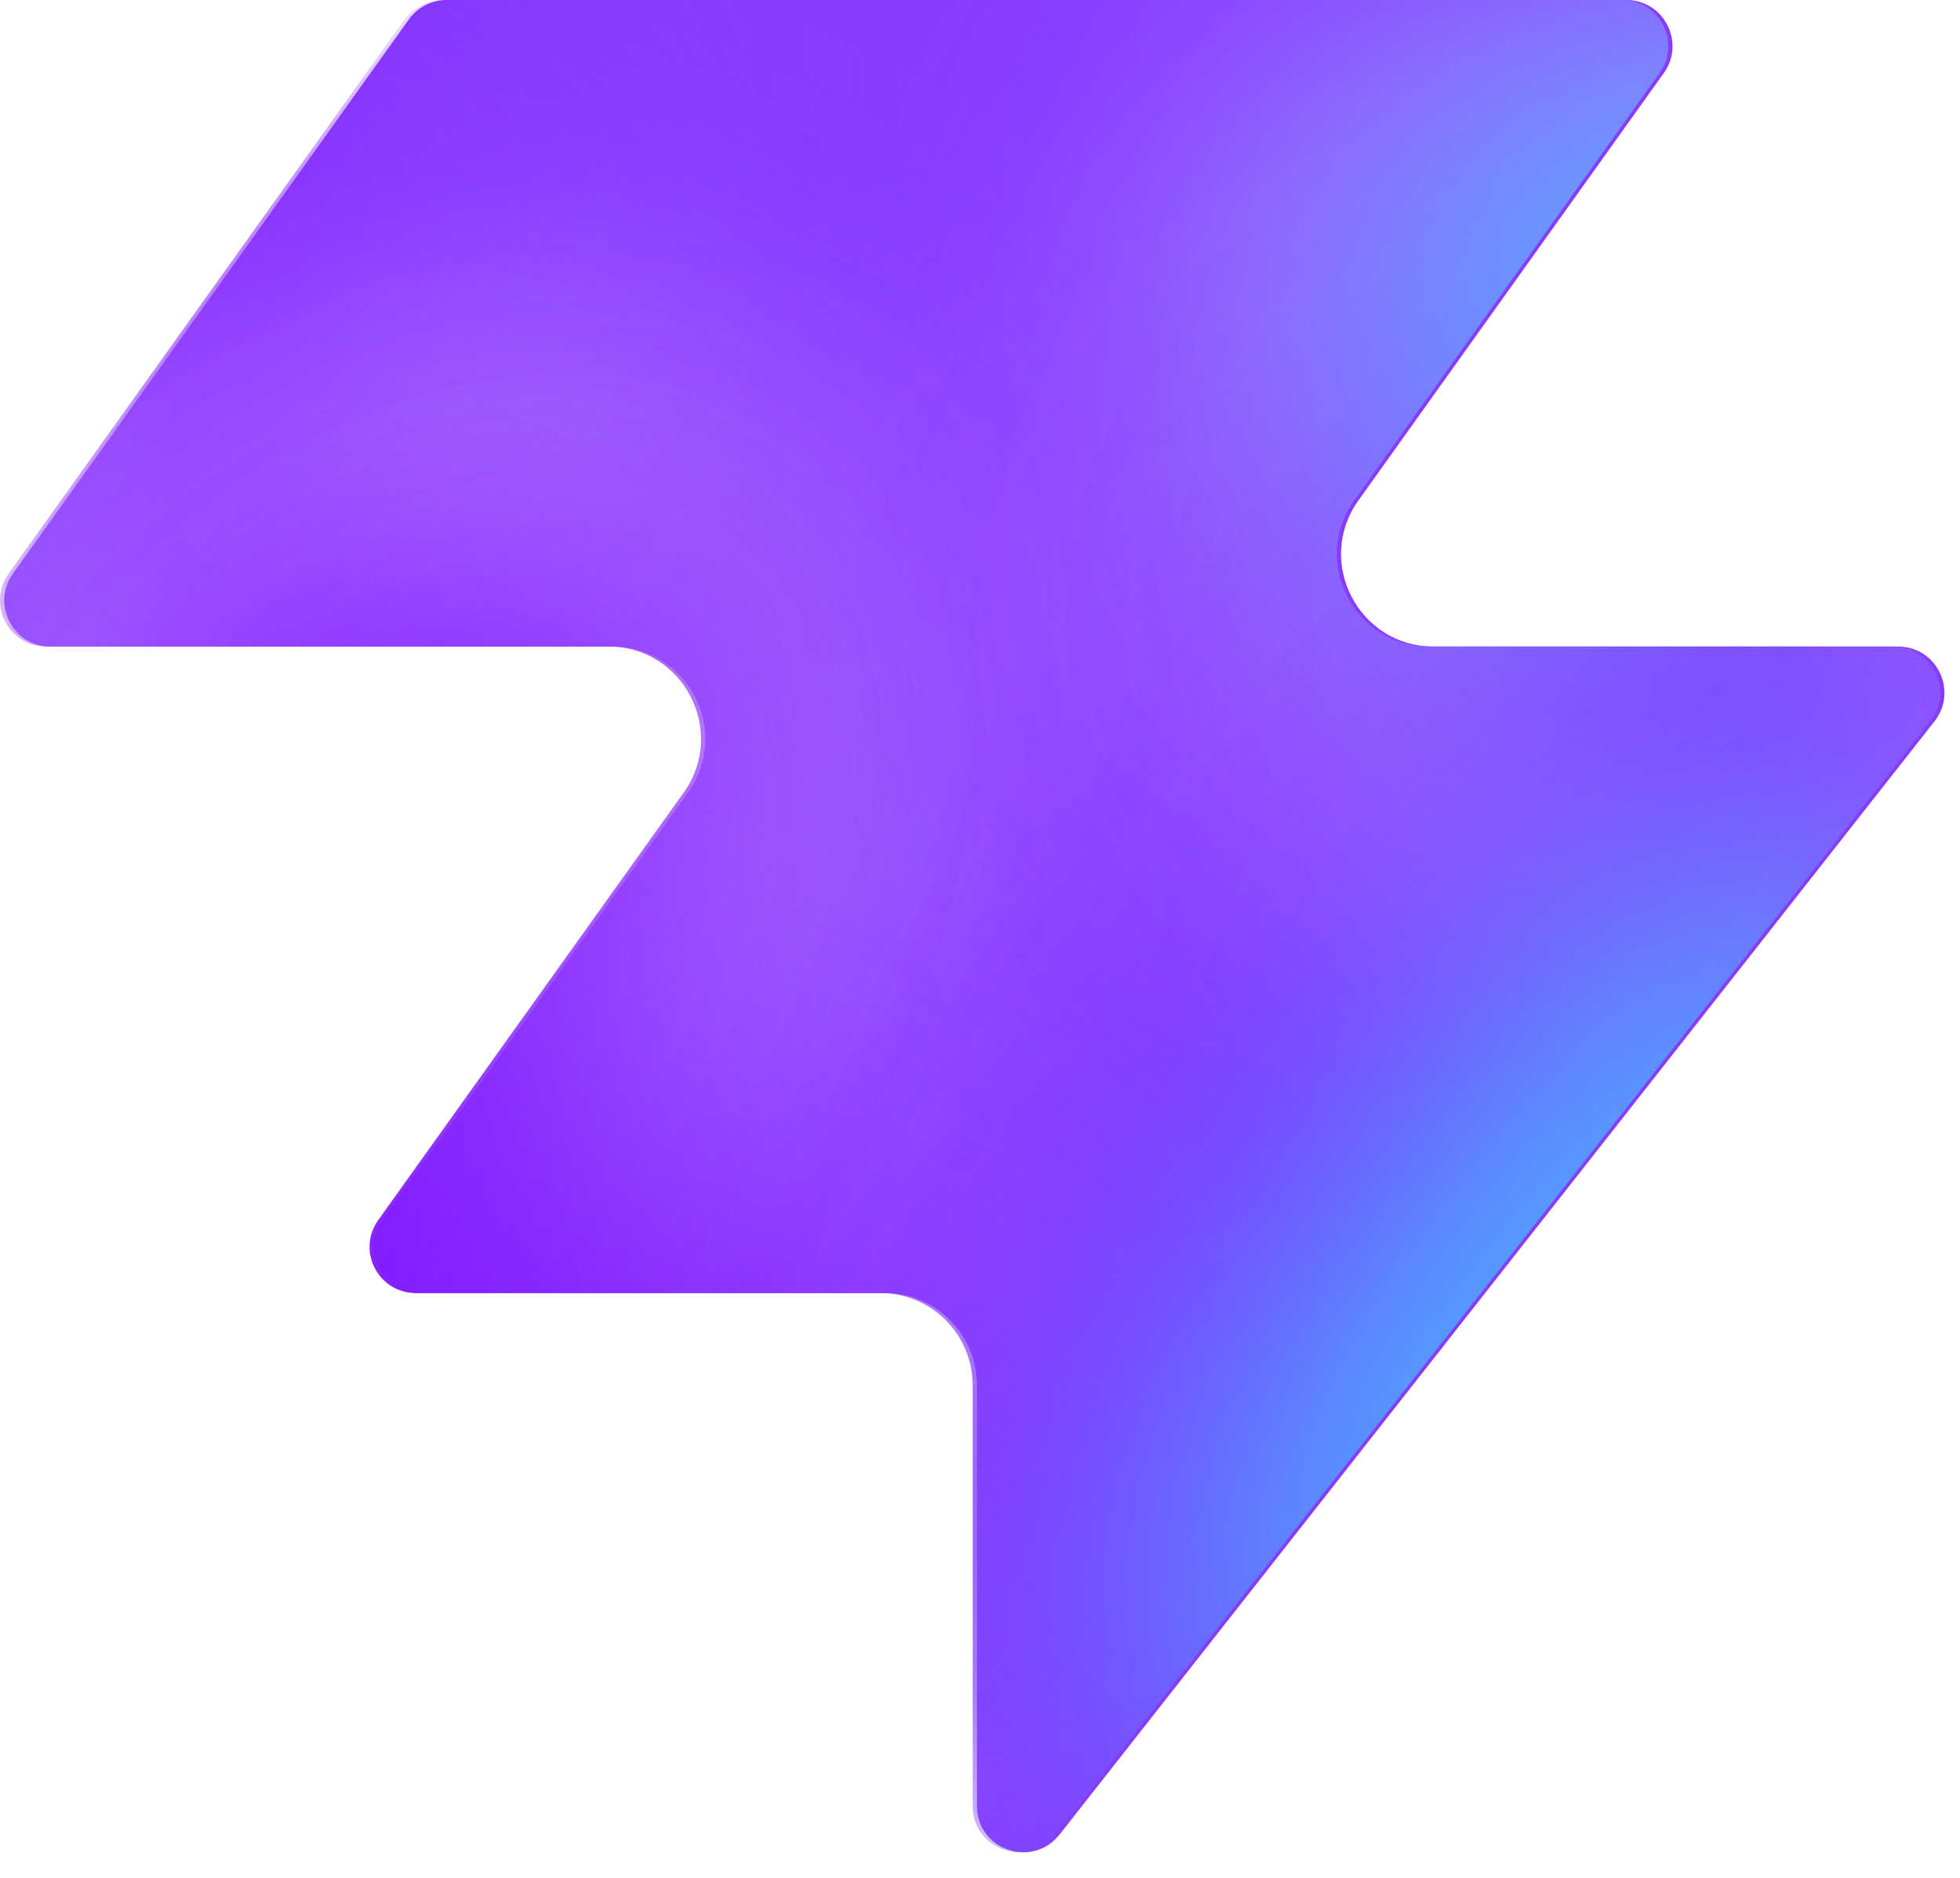
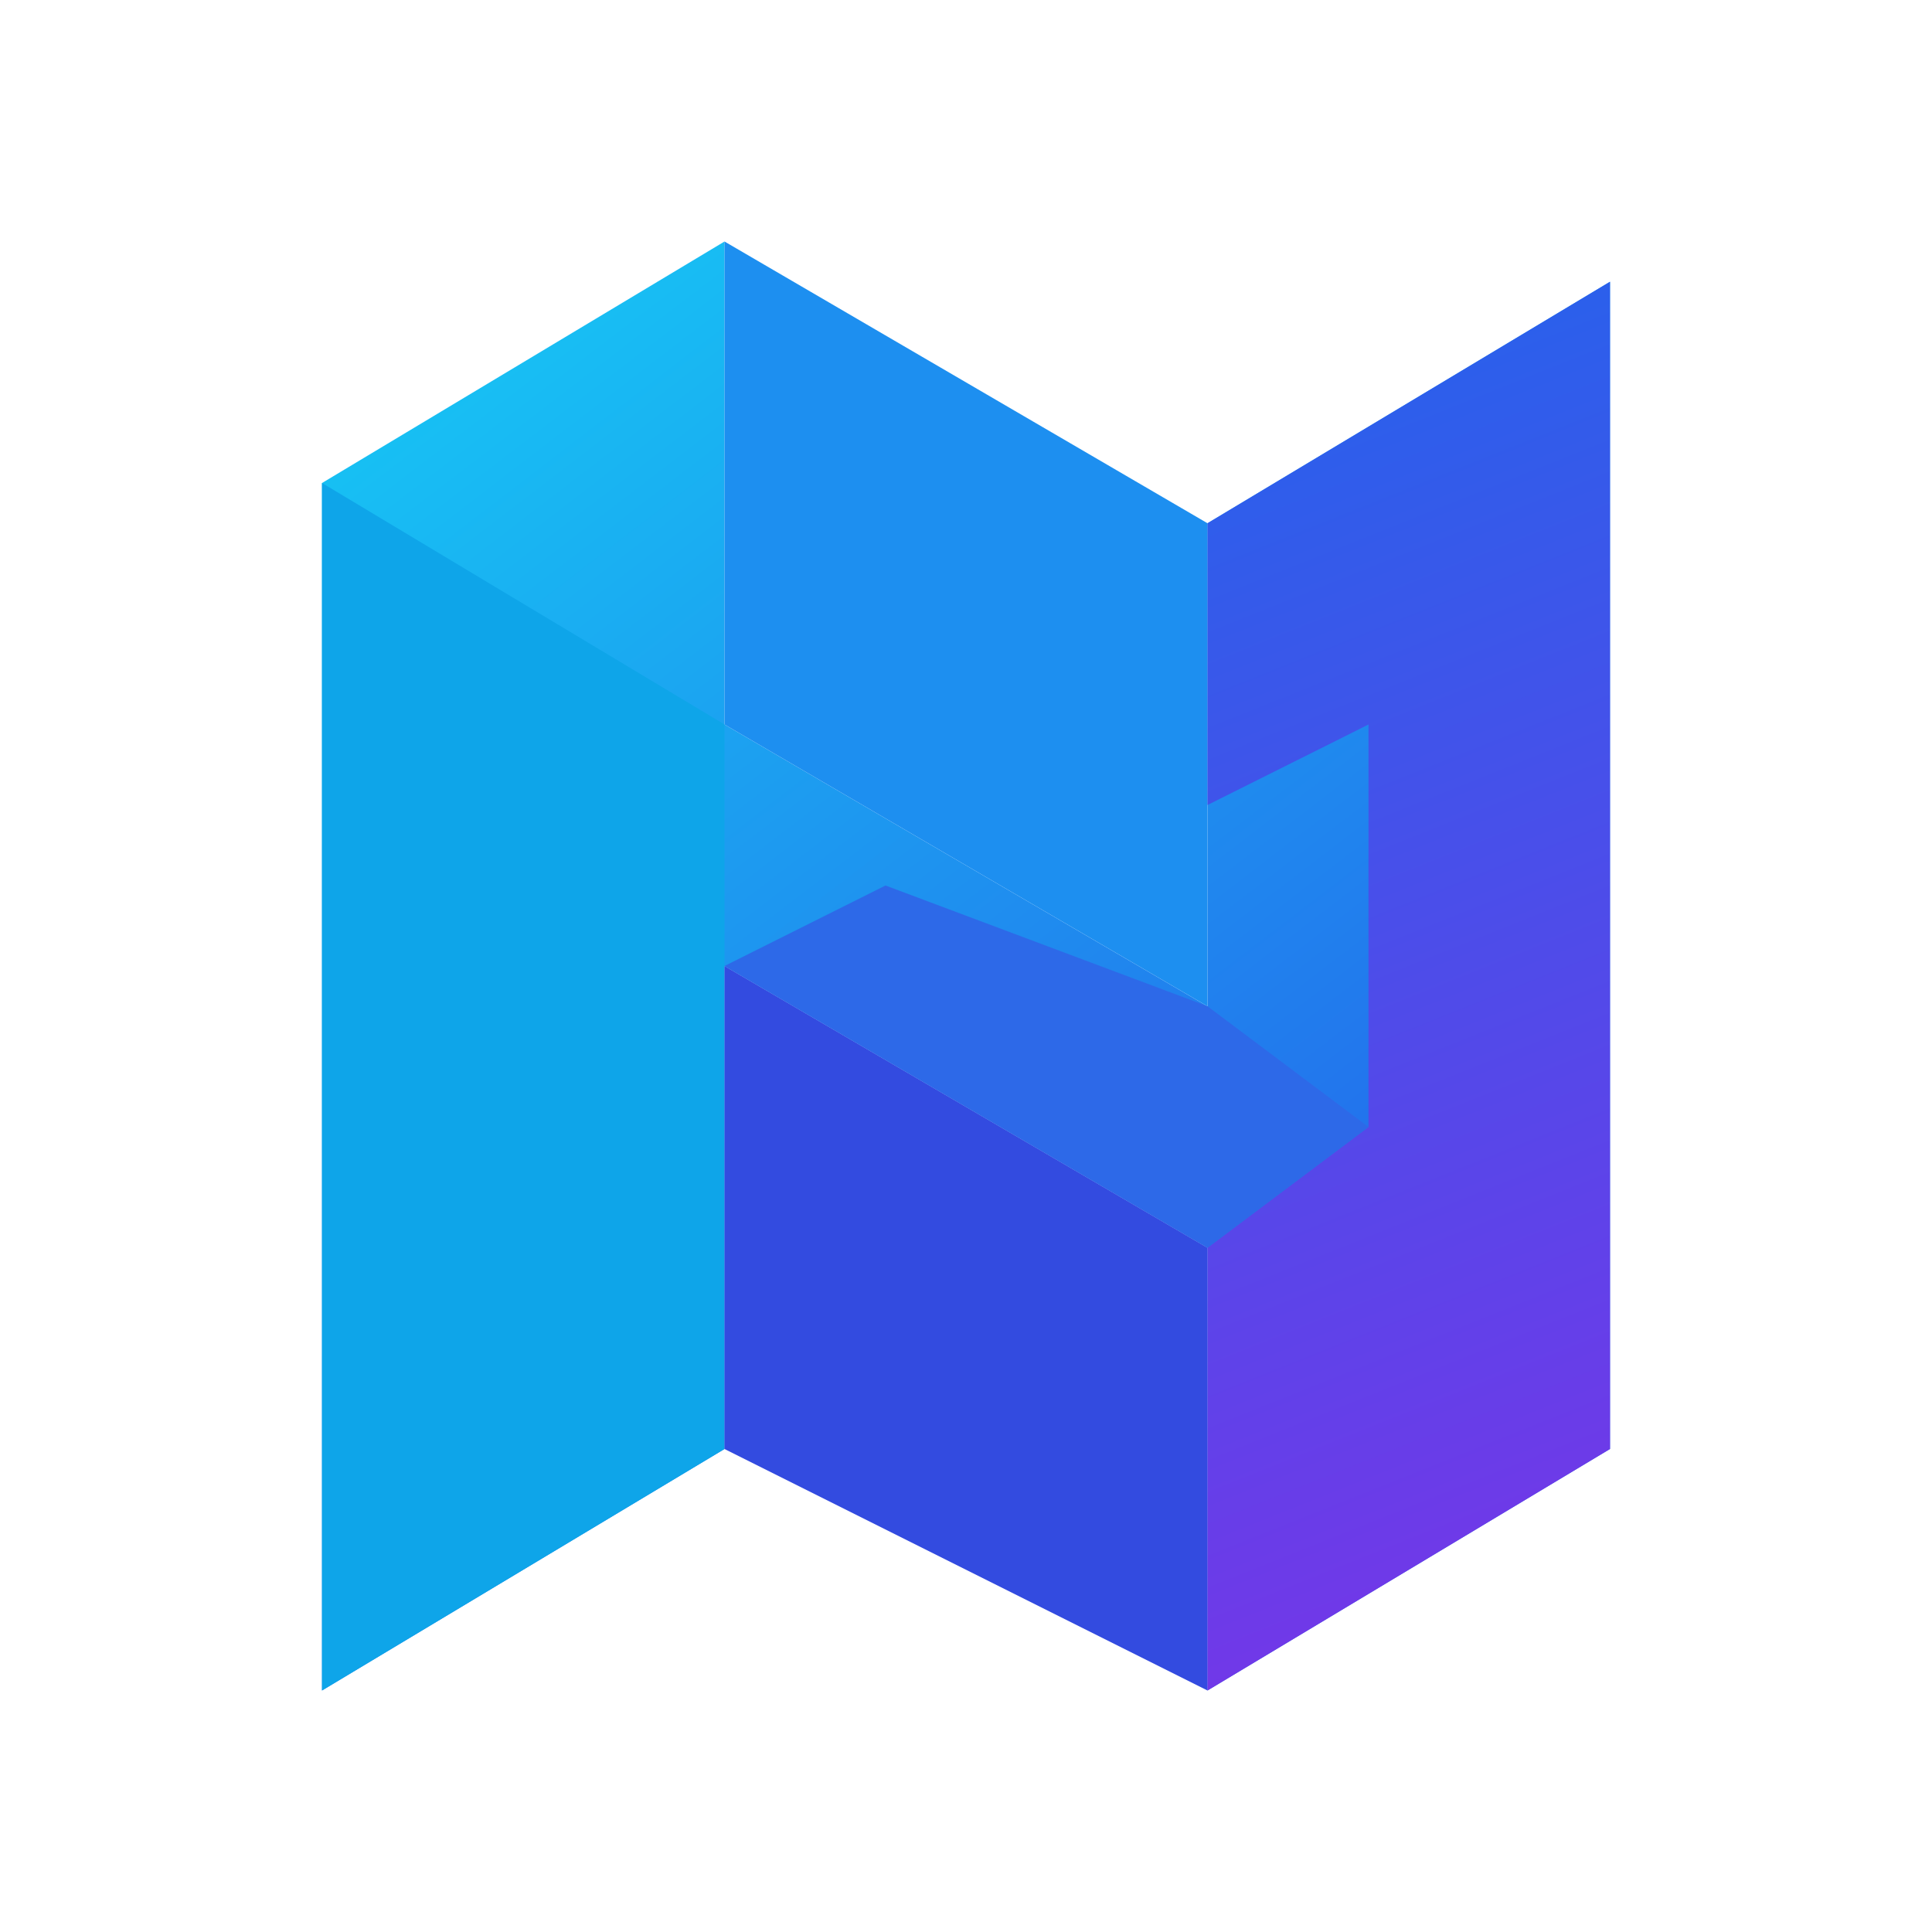
- <svg xmlns="http://www.w3.org/2000/svg" width="48" height="46" fill="none" viewBox="0 0 48 46">
-   <path fill="#863bff" d="M25.946 44.938c-.664.845-2.021.375-2.021-.698V33.937a2.26 2.26 0 0 0-2.262-2.262H10.287c-.92 0-1.456-1.04-.92-1.788l7.48-10.471c1.07-1.497 0-3.578-1.842-3.578H1.237c-.92 0-1.456-1.04-.92-1.788L10.013.474c.214-.297.556-.474.92-.474h28.894c.92 0 1.456 1.04.92 1.788l-7.48 10.471c-1.07 1.498 0 3.579 1.842 3.579h11.377c.943 0 1.473 1.088.89 1.83L25.947 44.94z" style="fill:#863bff;fill:color(display-p3 .525 .23 1);fill-opacity:1" />
-   <mask id="a" width="48" height="46" x="0" y="0" maskUnits="userSpaceOnUse" style="mask-type:alpha">
-     <path fill="#000" d="M25.842 44.938c-.664.844-2.021.375-2.021-.698V33.937a2.26 2.26 0 0 0-2.262-2.262H10.183c-.92 0-1.456-1.04-.92-1.788l7.48-10.471c1.07-1.498 0-3.579-1.842-3.579H1.133c-.92 0-1.456-1.04-.92-1.787L9.91.473c.214-.297.556-.474.92-.474h28.894c.92 0 1.456 1.04.92 1.788l-7.48 10.471c-1.07 1.498 0 3.578 1.842 3.578h11.377c.943 0 1.473 1.088.89 1.832L25.843 44.94z" style="fill:#000;fill-opacity:1" />
-   </mask>
-   <g mask="url(#a)">
-     <g filter="url(#b)">
-       <ellipse cx="5.508" cy="14.704" fill="#ede6ff" rx="5.508" ry="14.704" style="fill:#ede6ff;fill:color(display-p3 .927 .903 1);fill-opacity:1" transform="matrix(.00324 1 1 -.00324 -4.47 31.516)" />
-     </g>
-     <g filter="url(#c)">
-       <ellipse cx="10.399" cy="29.851" fill="#ede6ff" rx="10.399" ry="29.851" style="fill:#ede6ff;fill:color(display-p3 .927 .903 1);fill-opacity:1" transform="matrix(.00324 1 1 -.00324 -39.328 7.883)" />
-     </g>
-     <g filter="url(#d)">
-       <ellipse cx="5.508" cy="30.487" fill="#7e14ff" rx="5.508" ry="30.487" style="fill:#7e14ff;fill:color(display-p3 .492 .077 1);fill-opacity:1" transform="rotate(89.814 -25.913 -14.639)scale(1 -1)" />
-     </g>
-     <g filter="url(#e)">
-       <ellipse cx="5.508" cy="30.599" fill="#7e14ff" rx="5.508" ry="30.599" style="fill:#7e14ff;fill:color(display-p3 .492 .077 1);fill-opacity:1" transform="rotate(89.814 -32.644 -3.334)scale(1 -1)" />
-     </g>
-     <g filter="url(#f)">
-       <ellipse cx="5.508" cy="30.599" fill="#7e14ff" rx="5.508" ry="30.599" style="fill:#7e14ff;fill:color(display-p3 .492 .077 1);fill-opacity:1" transform="matrix(.00324 1 1 -.00324 -34.34 30.47)" />
-     </g>
-     <g filter="url(#g)">
-       <ellipse cx="14.072" cy="22.078" fill="#ede6ff" rx="14.072" ry="22.078" style="fill:#ede6ff;fill:color(display-p3 .927 .903 1);fill-opacity:1" transform="rotate(93.35 24.506 48.493)scale(-1 1)" />
-     </g>
-     <g filter="url(#h)">
-       <ellipse cx="3.47" cy="21.501" fill="#7e14ff" rx="3.47" ry="21.501" style="fill:#7e14ff;fill:color(display-p3 .492 .077 1);fill-opacity:1" transform="rotate(89.009 28.708 47.59)scale(-1 1)" />
-     </g>
-     <g filter="url(#i)">
-       <ellipse cx="3.47" cy="21.501" fill="#7e14ff" rx="3.47" ry="21.501" style="fill:#7e14ff;fill:color(display-p3 .492 .077 1);fill-opacity:1" transform="rotate(89.009 28.708 47.59)scale(-1 1)" />
-     </g>
-     <g filter="url(#j)">
-       <ellipse cx=".387" cy="8.972" fill="#7e14ff" rx="4.407" ry="29.108" style="fill:#7e14ff;fill:color(display-p3 .492 .077 1);fill-opacity:1" transform="rotate(39.51 .387 8.972)" />
-     </g>
-     <g filter="url(#k)">
-       <ellipse cx="47.523" cy="-6.092" fill="#7e14ff" rx="4.407" ry="29.108" style="fill:#7e14ff;fill:color(display-p3 .492 .077 1);fill-opacity:1" transform="rotate(37.892 47.523 -6.092)" />
-     </g>
-     <g filter="url(#l)">
-       <ellipse cx="41.412" cy="6.333" fill="#47bfff" rx="5.971" ry="9.665" style="fill:#47bfff;fill:color(display-p3 .28 .748 1);fill-opacity:1" transform="rotate(37.892 41.412 6.333)" />
-     </g>
-     <g filter="url(#m)">
-       <ellipse cx="-1.879" cy="38.332" fill="#7e14ff" rx="4.407" ry="29.108" style="fill:#7e14ff;fill:color(display-p3 .492 .077 1);fill-opacity:1" transform="rotate(37.892 -1.88 38.332)" />
-     </g>
-     <g filter="url(#n)">
-       <ellipse cx="-1.879" cy="38.332" fill="#7e14ff" rx="4.407" ry="29.108" style="fill:#7e14ff;fill:color(display-p3 .492 .077 1);fill-opacity:1" transform="rotate(37.892 -1.88 38.332)" />
-     </g>
-     <g filter="url(#o)">
-       <ellipse cx="35.651" cy="29.907" fill="#7e14ff" rx="4.407" ry="29.108" style="fill:#7e14ff;fill:color(display-p3 .492 .077 1);fill-opacity:1" transform="rotate(37.892 35.651 29.907)" />
-     </g>
-     <g filter="url(#p)">
-       <ellipse cx="38.418" cy="32.4" fill="#47bfff" rx="5.971" ry="15.297" style="fill:#47bfff;fill:color(display-p3 .28 .748 1);fill-opacity:1" transform="rotate(37.892 38.418 32.4)" />
-     </g>
-   </g>
+ <svg xmlns="http://www.w3.org/2000/svg" viewBox="0 0 48 48" fill="none">
  <defs>
-     <filter id="b" width="60.045" height="41.654" x="-19.77" y="16.149" color-interpolation-filters="sRGB" filterUnits="userSpaceOnUse">
-       <feFlood flood-opacity="0" result="BackgroundImageFix" />
-       <feBlend in="SourceGraphic" in2="BackgroundImageFix" result="shape" />
-       <feGaussianBlur result="effect1_foregroundBlur_2002_17158" stdDeviation="7.659" />
-     </filter>
-     <filter id="c" width="90.34" height="51.437" x="-54.613" y="-7.533" color-interpolation-filters="sRGB" filterUnits="userSpaceOnUse">
-       <feFlood flood-opacity="0" result="BackgroundImageFix" />
-       <feBlend in="SourceGraphic" in2="BackgroundImageFix" result="shape" />
-       <feGaussianBlur result="effect1_foregroundBlur_2002_17158" stdDeviation="7.659" />
-     </filter>
-     <filter id="d" width="79.355" height="29.4" x="-49.64" y="2.03" color-interpolation-filters="sRGB" filterUnits="userSpaceOnUse">
-       <feFlood flood-opacity="0" result="BackgroundImageFix" />
-       <feBlend in="SourceGraphic" in2="BackgroundImageFix" result="shape" />
-       <feGaussianBlur result="effect1_foregroundBlur_2002_17158" stdDeviation="4.596" />
-     </filter>
-     <filter id="e" width="79.579" height="29.4" x="-45.045" y="20.029" color-interpolation-filters="sRGB" filterUnits="userSpaceOnUse">
-       <feFlood flood-opacity="0" result="BackgroundImageFix" />
-       <feBlend in="SourceGraphic" in2="BackgroundImageFix" result="shape" />
-       <feGaussianBlur result="effect1_foregroundBlur_2002_17158" stdDeviation="4.596" />
-     </filter>
-     <filter id="f" width="79.579" height="29.4" x="-43.513" y="21.178" color-interpolation-filters="sRGB" filterUnits="userSpaceOnUse">
-       <feFlood flood-opacity="0" result="BackgroundImageFix" />
-       <feBlend in="SourceGraphic" in2="BackgroundImageFix" result="shape" />
-       <feGaussianBlur result="effect1_foregroundBlur_2002_17158" stdDeviation="4.596" />
-     </filter>
-     <filter id="g" width="74.749" height="58.852" x="15.756" y="-17.901" color-interpolation-filters="sRGB" filterUnits="userSpaceOnUse">
-       <feFlood flood-opacity="0" result="BackgroundImageFix" />
-       <feBlend in="SourceGraphic" in2="BackgroundImageFix" result="shape" />
-       <feGaussianBlur result="effect1_foregroundBlur_2002_17158" stdDeviation="7.659" />
-     </filter>
-     <filter id="h" width="61.377" height="25.362" x="23.548" y="2.284" color-interpolation-filters="sRGB" filterUnits="userSpaceOnUse">
-       <feFlood flood-opacity="0" result="BackgroundImageFix" />
-       <feBlend in="SourceGraphic" in2="BackgroundImageFix" result="shape" />
-       <feGaussianBlur result="effect1_foregroundBlur_2002_17158" stdDeviation="4.596" />
-     </filter>
-     <filter id="i" width="61.377" height="25.362" x="23.548" y="2.284" color-interpolation-filters="sRGB" filterUnits="userSpaceOnUse">
-       <feFlood flood-opacity="0" result="BackgroundImageFix" />
-       <feBlend in="SourceGraphic" in2="BackgroundImageFix" result="shape" />
-       <feGaussianBlur result="effect1_foregroundBlur_2002_17158" stdDeviation="4.596" />
-     </filter>
-     <filter id="j" width="56.045" height="63.649" x="-27.636" y="-22.853" color-interpolation-filters="sRGB" filterUnits="userSpaceOnUse">
-       <feFlood flood-opacity="0" result="BackgroundImageFix" />
-       <feBlend in="SourceGraphic" in2="BackgroundImageFix" result="shape" />
-       <feGaussianBlur result="effect1_foregroundBlur_2002_17158" stdDeviation="4.596" />
-     </filter>
-     <filter id="k" width="54.814" height="64.646" x="20.116" y="-38.415" color-interpolation-filters="sRGB" filterUnits="userSpaceOnUse">
-       <feFlood flood-opacity="0" result="BackgroundImageFix" />
-       <feBlend in="SourceGraphic" in2="BackgroundImageFix" result="shape" />
-       <feGaussianBlur result="effect1_foregroundBlur_2002_17158" stdDeviation="4.596" />
-     </filter>
-     <filter id="l" width="33.541" height="35.313" x="24.641" y="-11.323" color-interpolation-filters="sRGB" filterUnits="userSpaceOnUse">
-       <feFlood flood-opacity="0" result="BackgroundImageFix" />
-       <feBlend in="SourceGraphic" in2="BackgroundImageFix" result="shape" />
-       <feGaussianBlur result="effect1_foregroundBlur_2002_17158" stdDeviation="4.596" />
-     </filter>
-     <filter id="m" width="54.814" height="64.646" x="-29.286" y="6.009" color-interpolation-filters="sRGB" filterUnits="userSpaceOnUse">
-       <feFlood flood-opacity="0" result="BackgroundImageFix" />
-       <feBlend in="SourceGraphic" in2="BackgroundImageFix" result="shape" />
-       <feGaussianBlur result="effect1_foregroundBlur_2002_17158" stdDeviation="4.596" />
-     </filter>
-     <filter id="n" width="54.814" height="64.646" x="-29.286" y="6.009" color-interpolation-filters="sRGB" filterUnits="userSpaceOnUse">
-       <feFlood flood-opacity="0" result="BackgroundImageFix" />
-       <feBlend in="SourceGraphic" in2="BackgroundImageFix" result="shape" />
-       <feGaussianBlur result="effect1_foregroundBlur_2002_17158" stdDeviation="4.596" />
-     </filter>
-     <filter id="o" width="54.814" height="64.646" x="8.244" y="-2.416" color-interpolation-filters="sRGB" filterUnits="userSpaceOnUse">
-       <feFlood flood-opacity="0" result="BackgroundImageFix" />
-       <feBlend in="SourceGraphic" in2="BackgroundImageFix" result="shape" />
-       <feGaussianBlur result="effect1_foregroundBlur_2002_17158" stdDeviation="4.596" />
-     </filter>
-     <filter id="p" width="39.409" height="43.623" x="18.713" y="10.588" color-interpolation-filters="sRGB" filterUnits="userSpaceOnUse">
-       <feFlood flood-opacity="0" result="BackgroundImageFix" />
-       <feBlend in="SourceGraphic" in2="BackgroundImageFix" result="shape" />
-       <feGaussianBlur result="effect1_foregroundBlur_2002_17158" stdDeviation="4.596" />
-     </filter>
+     <linearGradient id="nexa-blue" x1="8" y1="8" x2="31" y2="38" gradientUnits="userSpaceOnUse">
+       <stop stop-color="#16C8F4" />
+       <stop offset="1" stop-color="#2563EB" />
+     </linearGradient>
+     <linearGradient id="nexa-violet" x1="28" y1="9" x2="40" y2="39" gradientUnits="userSpaceOnUse">
+       <stop stop-color="#2563EB" />
+       <stop offset="1" stop-color="#7337E8" />
+     </linearGradient>
  </defs>
+   <path d="M8 12L18 6V18L30 25V13L40 7V36L30 42V31L18 24V36L8 42V12Z" fill="url(#nexa-blue)" />
+   <path d="M8 12L18 18V36L8 42V12Z" fill="#0EA5E9" />
+   <path d="M18 6L30 13V25L18 18V6Z" fill="#1D8FF0" />
+   <path d="M18 24L30 31V42L18 36V24Z" fill="#334BE0" />
+   <path d="M30 13L40 7V36L30 42V31L34 28V18L30 20V13Z" fill="url(#nexa-violet)" />
+   <path d="M30 25L34 28L30 31L18 24L22 22L30 25Z" fill="#2D69E8" />
</svg>
